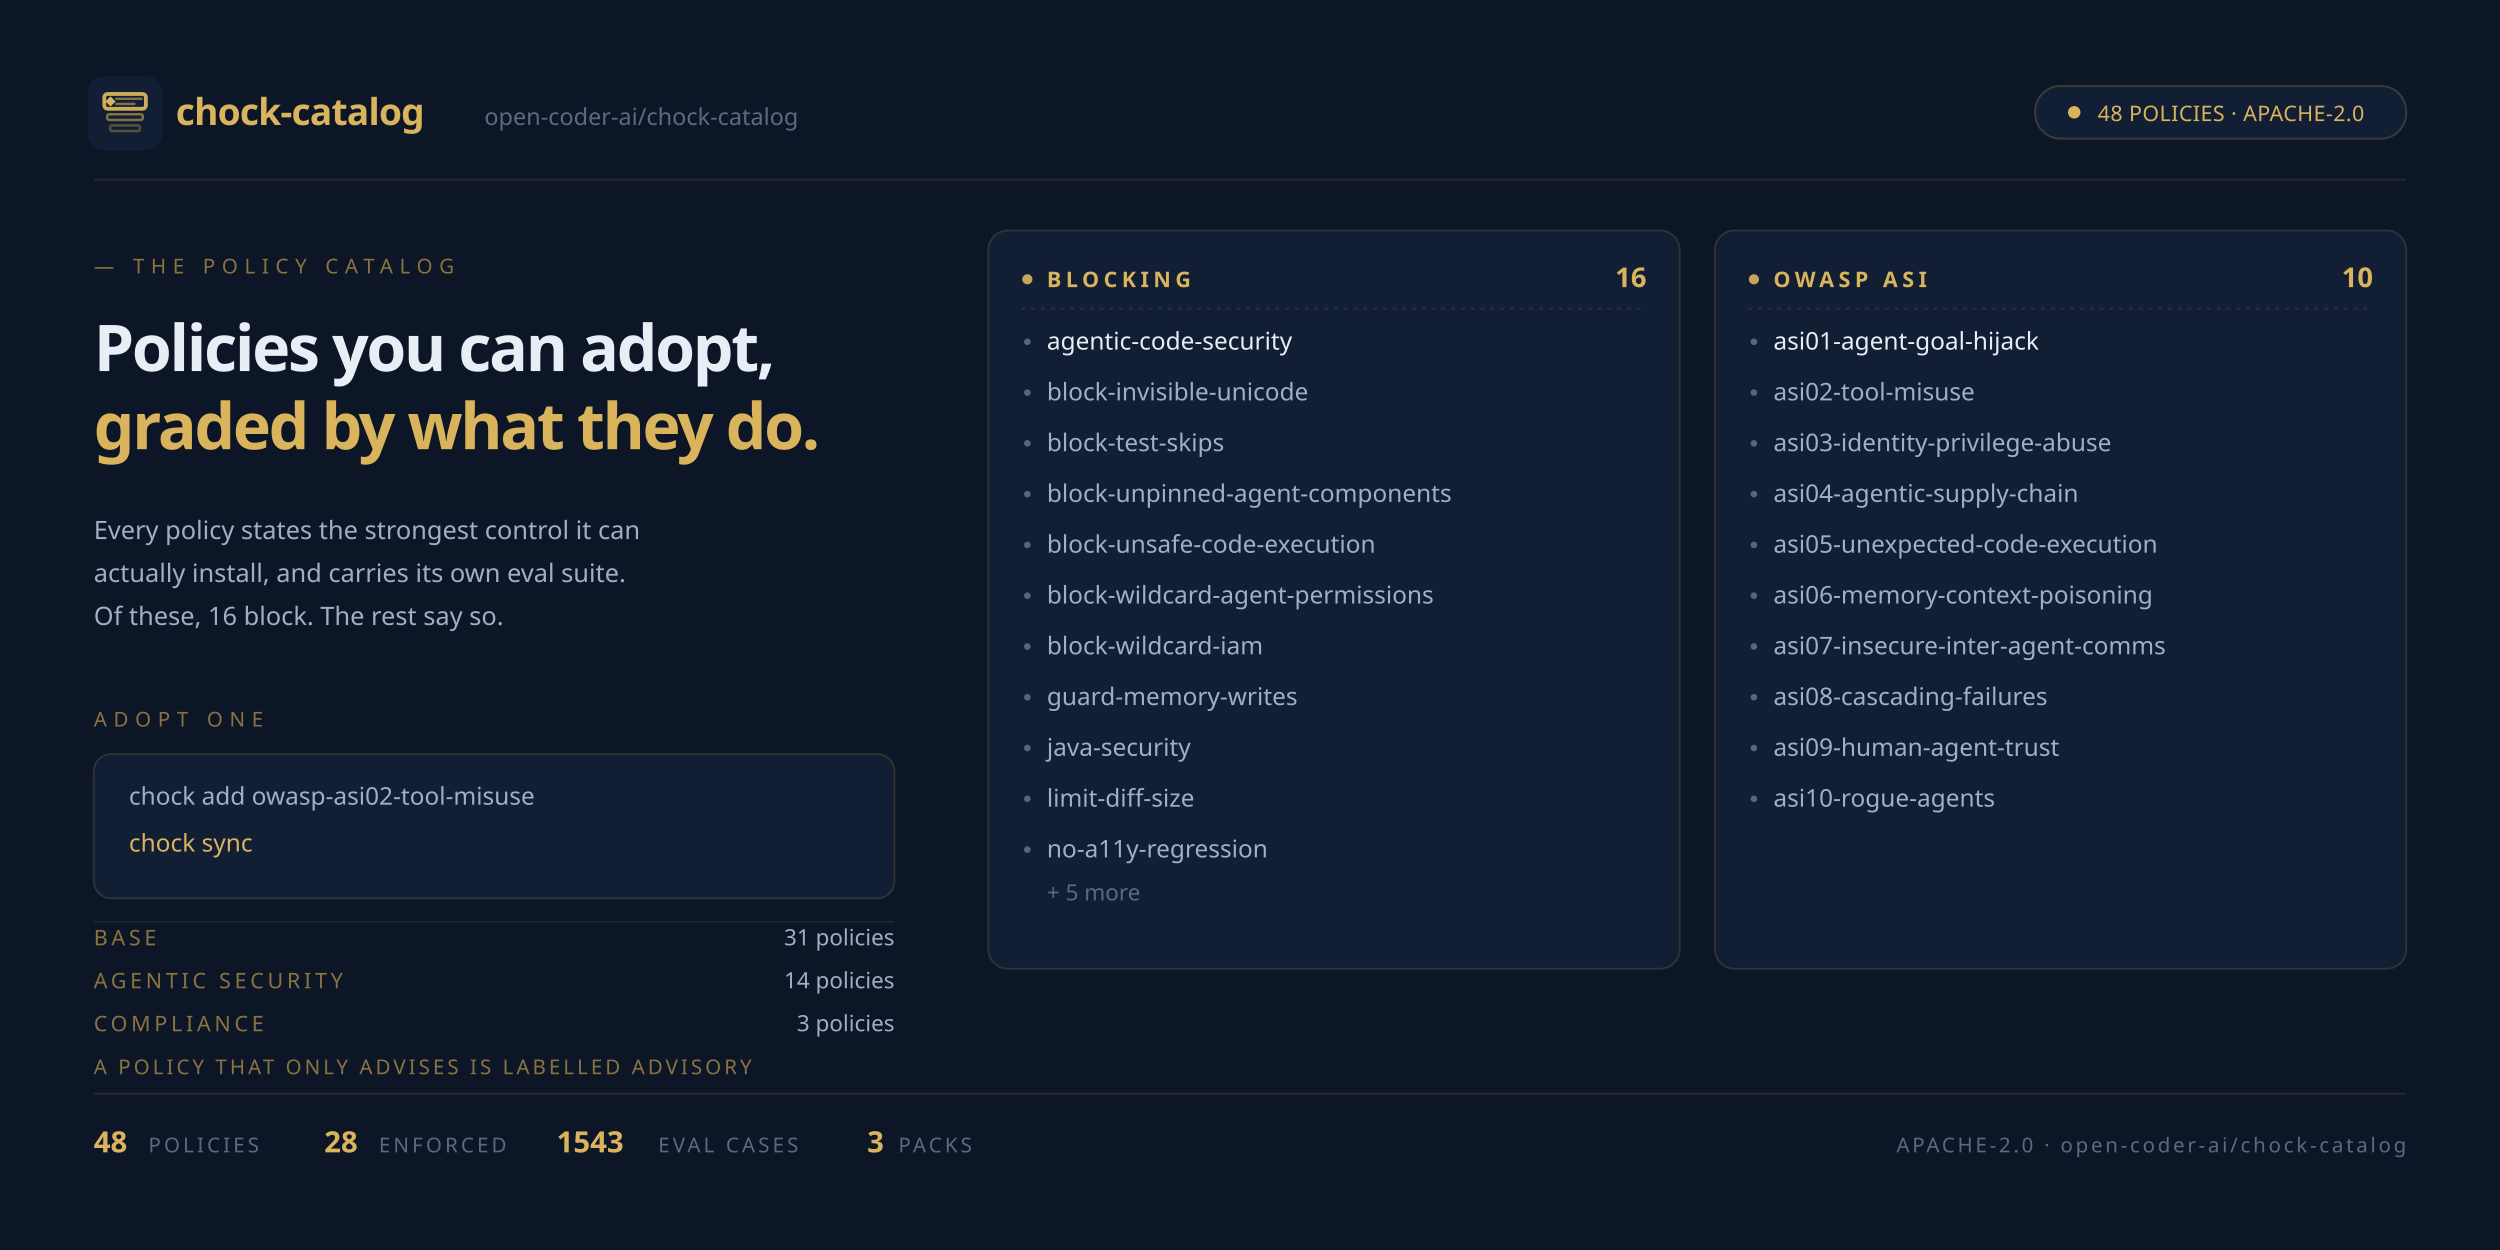
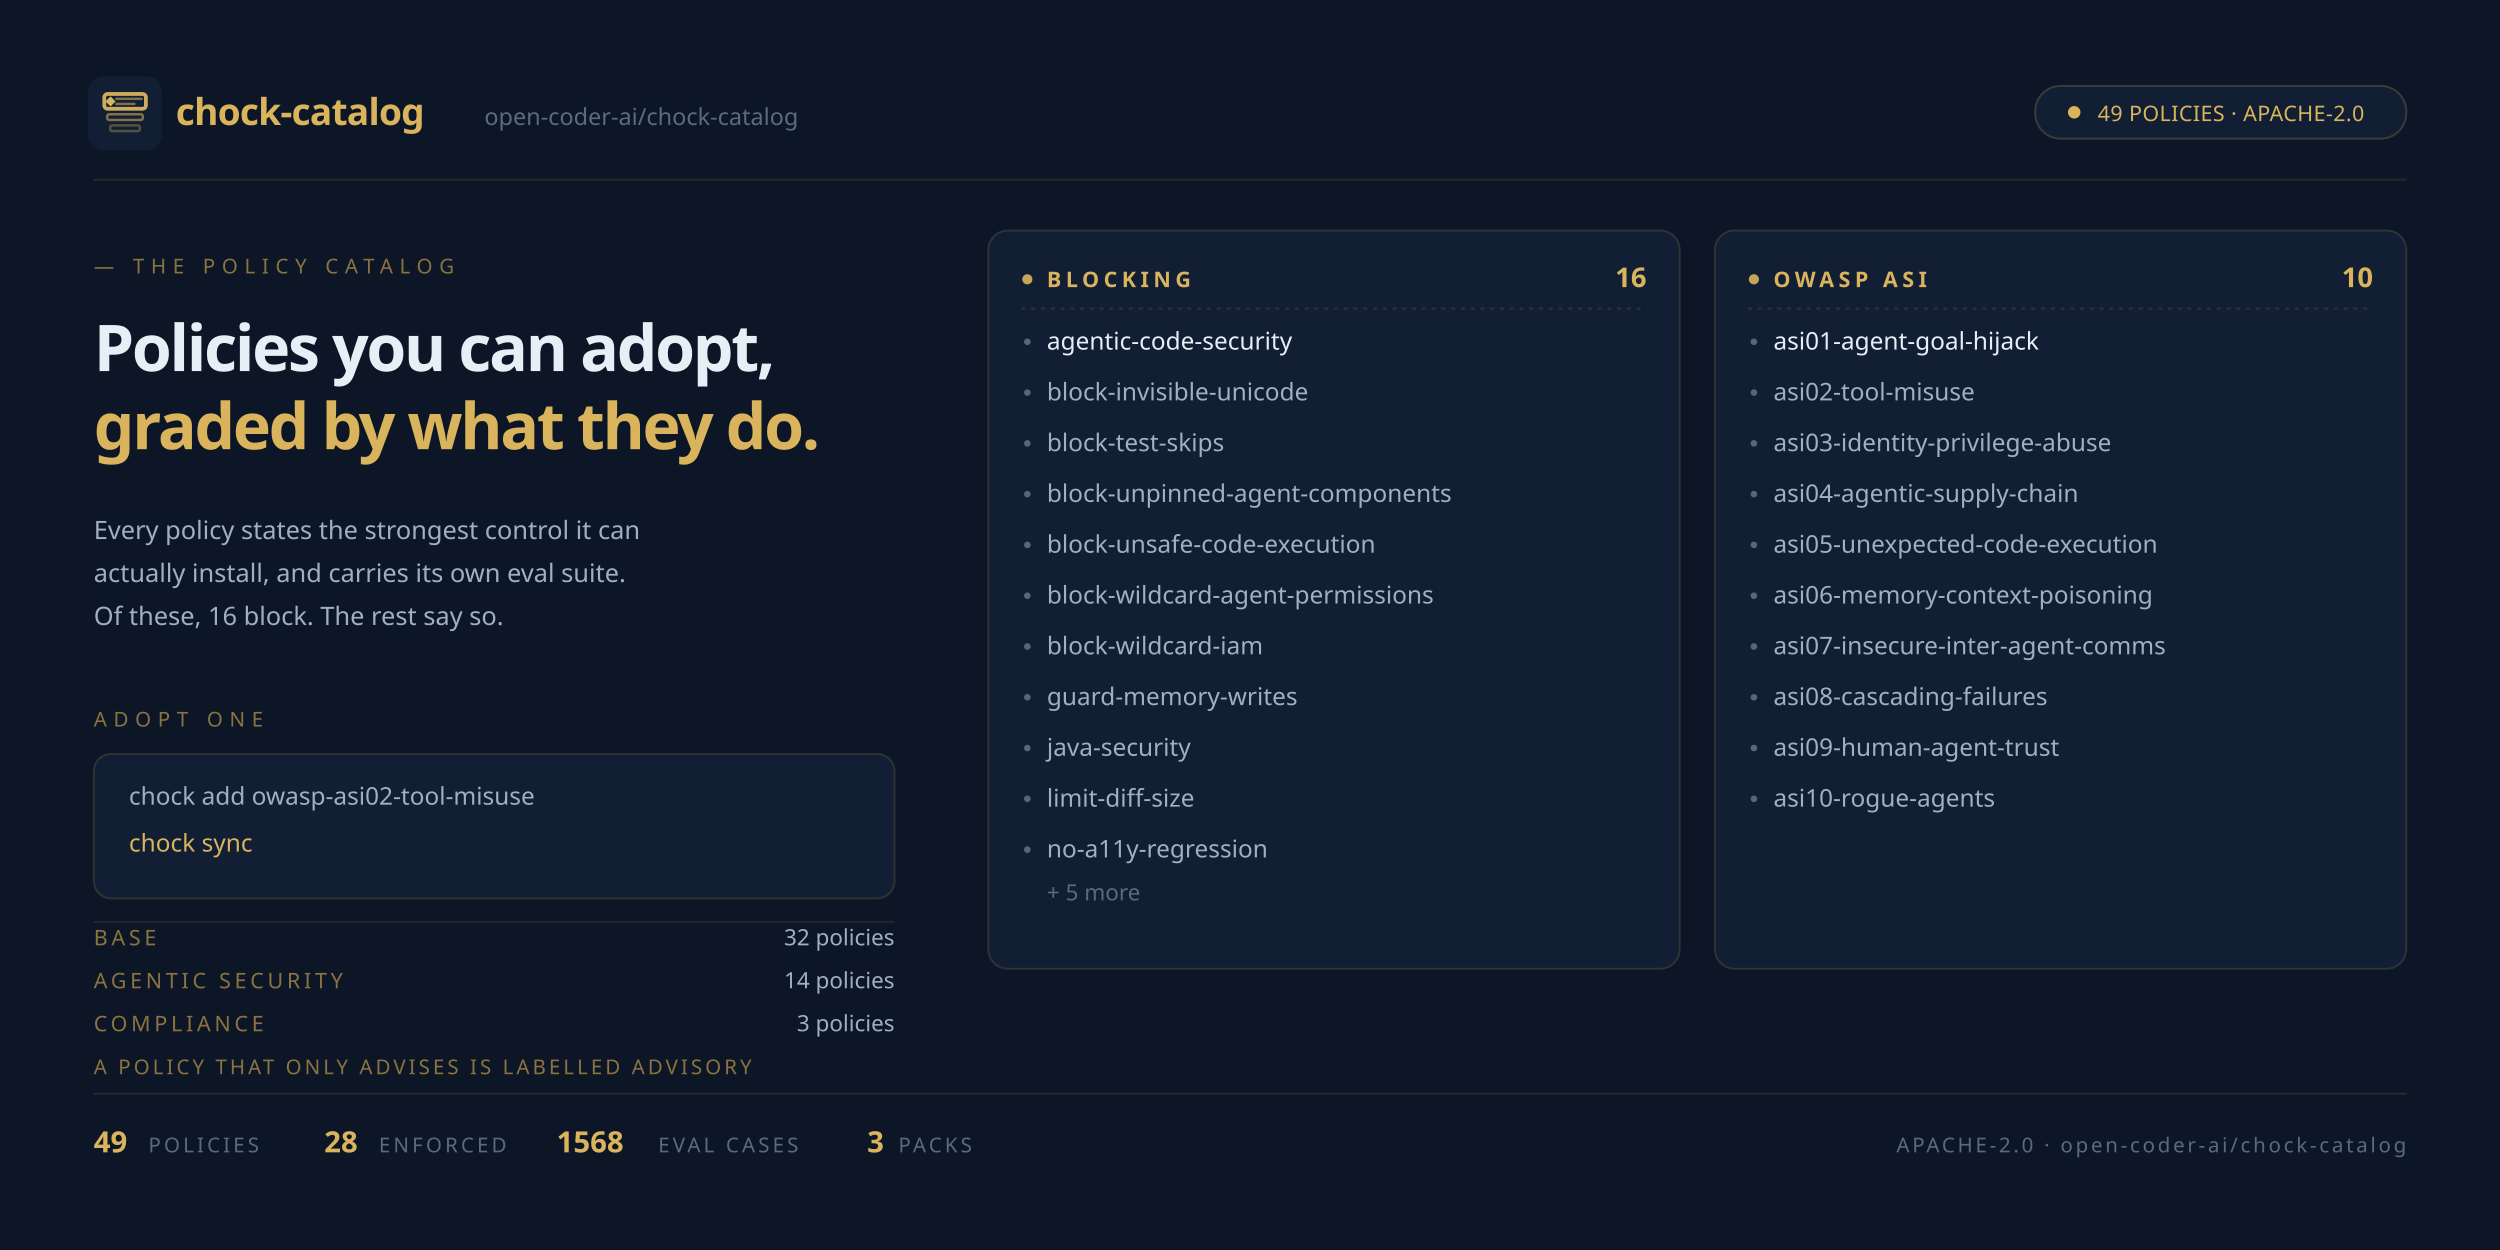
- <svg xmlns="http://www.w3.org/2000/svg" width="1280" height="640" viewBox="0 0 1280 640" role="img" aria-label="chock-catalog — the policy catalog for chock: policies you can adopt, graded by what they actually enforce. 48 policies across 3 packs (agentic-security 14, base 31, compliance 3); 28 enforced (19 at commit, 9 at pre-tool-use) and 20 advisory; 1543 eval cases. The 16 blocking policies: agentic-code-security, block-invisible-unicode, block-test-skips, block-unpinned-agent-components, block-unsafe-code-execution, block-wildcard-agent-permissions, block-wildcard-iam, guard-memory-writes, java-security, limit-diff-size, no-a11y-regression, pin-github-actions, protect-main-branch, protect-test-integrity, scan-secrets, verify-dependency-exists. Full OWASP Agentic Security Initiative top ten coverage, ASI01 through ASI10. Apache-2.0.">
+ <svg xmlns="http://www.w3.org/2000/svg" width="1280" height="640" viewBox="0 0 1280 640" role="img" aria-label="chock-catalog — the policy catalog for chock: policies you can adopt, graded by what they actually enforce. 49 policies across 3 packs (agentic-security 14, base 32, compliance 3); 28 enforced (19 at commit, 9 at pre-tool-use) and 21 advisory; 1568 eval cases. The 16 blocking policies: agentic-code-security, block-invisible-unicode, block-test-skips, block-unpinned-agent-components, block-unsafe-code-execution, block-wildcard-agent-permissions, block-wildcard-iam, guard-memory-writes, java-security, limit-diff-size, no-a11y-regression, pin-github-actions, protect-main-branch, protect-test-integrity, scan-secrets, verify-dependency-exists. Full OWASP Agentic Security Initiative top ten coverage, ASI01 through ASI10. Apache-2.0.">
  <rect width="1280" height="640" fill="#0D1626" />
  <rect x="45.0" y="39.0" width="38" height="38" rx="8.4" fill="#111E33" />
  <rect x="56.4" y="64.2" width="15.2" height="2.9" rx="1.0" fill="none" stroke="#D9B45C" stroke-width="1.29" stroke-opacity="0.34" />
  <rect x="54.9" y="58.5" width="18.2" height="2.9" rx="1.0" fill="none" stroke="#D9B45C" stroke-width="1.29" stroke-opacity="0.55" />
  <rect x="53.4" y="48.1" width="21.3" height="7.6" rx="1.7" fill="none" stroke="#D9B45C" stroke-width="1.94" stroke-opacity="0.95" />
  <rect x="54.77" y="50.10" width="3.65" height="3.65" transform="rotate(45 56.59 51.92)" fill="#D9B45C" />
  <line x1="59.6" y1="50.6" x2="72.5" y2="50.6" stroke="#D9B45C" stroke-width="1.29" stroke-opacity="0.55" stroke-linecap="round" />
  <line x1="59.6" y1="53.2" x2="68.8" y2="53.2" stroke="#D9B45C" stroke-width="1.29" stroke-opacity="0.55" stroke-linecap="round" />
  <text x="90" y="64" font-family="Geist Mono" font-size="19" font-weight="700" letter-spacing="-0.4" fill="#D9B45C">chock-catalog</text>
  <text x="248" y="64" font-family="Geist Mono" font-size="12" fill="#5A6B80">open-coder-ai/chock-catalog</text>
  <rect x="1042" y="44" width="190" height="27" rx="13" fill="#111E33" stroke="#D9B45C" stroke-opacity="0.22" />
  <circle cx="1062" cy="57.5" r="3.2" fill="#D9B45C" />
-   <text x="1074" y="62" font-family="Geist Mono" font-size="11" letter-spacing="0.2" fill="#D9B45C">48 POLICIES · APACHE-2.0</text>
+   <text x="1074" y="62" font-family="Geist Mono" font-size="11" letter-spacing="0.2" fill="#D9B45C">49 POLICIES · APACHE-2.0</text>
  <line x1="48" y1="92" x2="1232" y2="92" stroke="#D9B45C" stroke-opacity="0.13" stroke-width="1" />
  <text x="48" y="140" font-family="Geist Mono" font-size="10.5" letter-spacing="3.4" fill="#8A7340">— THE POLICY CATALOG</text>
  <text x="48" y="190" font-family="Geist Mono" font-size="33" font-weight="700" letter-spacing="-1.2" fill="#E8EEF6">Policies you can adopt,</text>
  <text x="48" y="230" font-family="Geist Mono" font-size="33" font-weight="700" letter-spacing="-1.2" fill="#D9B45C">graded by what they do.</text>
  <text x="48" y="276" font-family="Geist Mono" font-size="13" fill="#9FB0C4">Every policy states the strongest control it can</text>
  <text x="48" y="298" font-family="Geist Mono" font-size="13" fill="#9FB0C4">actually install, and carries its own eval suite.</text>
  <text x="48" y="320" font-family="Geist Mono" font-size="13" fill="#9FB0C4">Of these, 16 block. The rest say so.</text>
  <text x="48" y="372" font-family="Geist Mono" font-size="10.5" letter-spacing="3.4" fill="#8A7340">ADOPT ONE</text>
  <rect x="48" y="386" width="410" height="74" rx="9" fill="#111E33" stroke="#D9B45C" stroke-opacity="0.16" />
  <text x="66" y="412" font-family="Geist Mono" font-size="12.5" fill="#9FB0C4">chock add owasp-asi02-tool-misuse</text>
  <text x="66" y="436" font-family="Geist Mono" font-size="12.5" fill="#D9B45C">chock sync</text>
  <line x1="48" y1="472" x2="458" y2="472" stroke="#D9B45C" stroke-opacity="0.10" stroke-width="1" />
  <text x="48" y="484" font-family="Geist Mono" font-size="11" letter-spacing="1.9" fill="#8A7340">BASE</text>
-   <text x="458" y="484" font-family="Geist Mono" font-size="11.5" text-anchor="end" fill="#9FB0C4">31 policies</text>
+   <text x="458" y="484" font-family="Geist Mono" font-size="11.5" text-anchor="end" fill="#9FB0C4">32 policies</text>
  <text x="48" y="506" font-family="Geist Mono" font-size="11" letter-spacing="1.9" fill="#8A7340">AGENTIC SECURITY</text>
  <text x="458" y="506" font-family="Geist Mono" font-size="11.5" text-anchor="end" fill="#9FB0C4">14 policies</text>
  <text x="48" y="528" font-family="Geist Mono" font-size="11" letter-spacing="1.9" fill="#8A7340">COMPLIANCE</text>
  <text x="458" y="528" font-family="Geist Mono" font-size="11.5" text-anchor="end" fill="#9FB0C4">3 policies</text>
  <text x="48" y="550" font-family="Geist Mono" font-size="10.5" letter-spacing="1.55" fill="#8A7340">A POLICY THAT ONLY ADVISES IS LABELLED ADVISORY</text>
  <rect x="506" y="118" width="354" height="378" rx="10" fill="#111E33" stroke="#D9B45C" stroke-opacity="0.16" stroke-width="1" />
  <circle cx="526" cy="143" r="2.6" fill="#D9B45C" fill-opacity="0.9" />
  <text x="536" y="147" font-family="Geist Mono" font-size="11" font-weight="700" letter-spacing="2.3" fill="#D9B45C">BLOCKING</text>
  <text x="843" y="147" font-family="Geist Mono" font-size="14" font-weight="700" text-anchor="end" fill="#D9B45C">16</text>
  <line x1="523" y1="158" x2="843" y2="158" stroke="#D9B45C" stroke-opacity="0.14" stroke-width="1" stroke-dasharray="2 3" />
  <circle cx="526" cy="175" r="1.7" fill="#9FB0C4" fill-opacity="0.5" />
  <text x="536" y="179" font-family="Geist Mono" font-size="12.5" fill="#E8EEF6">agentic-code-security</text>
  <circle cx="526" cy="201" r="1.7" fill="#9FB0C4" fill-opacity="0.5" />
  <text x="536" y="205" font-family="Geist Mono" font-size="12.5" fill="#9FB0C4">block-invisible-unicode</text>
  <circle cx="526" cy="227" r="1.7" fill="#9FB0C4" fill-opacity="0.5" />
  <text x="536" y="231" font-family="Geist Mono" font-size="12.5" fill="#9FB0C4">block-test-skips</text>
  <circle cx="526" cy="253" r="1.7" fill="#9FB0C4" fill-opacity="0.5" />
  <text x="536" y="257" font-family="Geist Mono" font-size="12.5" fill="#9FB0C4">block-unpinned-agent-components</text>
  <circle cx="526" cy="279" r="1.7" fill="#9FB0C4" fill-opacity="0.5" />
  <text x="536" y="283" font-family="Geist Mono" font-size="12.5" fill="#9FB0C4">block-unsafe-code-execution</text>
  <circle cx="526" cy="305" r="1.7" fill="#9FB0C4" fill-opacity="0.5" />
  <text x="536" y="309" font-family="Geist Mono" font-size="12.5" fill="#9FB0C4">block-wildcard-agent-permissions</text>
  <circle cx="526" cy="331" r="1.7" fill="#9FB0C4" fill-opacity="0.5" />
  <text x="536" y="335" font-family="Geist Mono" font-size="12.5" fill="#9FB0C4">block-wildcard-iam</text>
  <circle cx="526" cy="357" r="1.7" fill="#9FB0C4" fill-opacity="0.5" />
  <text x="536" y="361" font-family="Geist Mono" font-size="12.5" fill="#9FB0C4">guard-memory-writes</text>
  <circle cx="526" cy="383" r="1.7" fill="#9FB0C4" fill-opacity="0.5" />
  <text x="536" y="387" font-family="Geist Mono" font-size="12.5" fill="#9FB0C4">java-security</text>
  <circle cx="526" cy="409" r="1.7" fill="#9FB0C4" fill-opacity="0.5" />
  <text x="536" y="413" font-family="Geist Mono" font-size="12.5" fill="#9FB0C4">limit-diff-size</text>
  <circle cx="526" cy="435" r="1.7" fill="#9FB0C4" fill-opacity="0.5" />
  <text x="536" y="439" font-family="Geist Mono" font-size="12.5" fill="#9FB0C4">no-a11y-regression</text>
  <text x="536" y="461" font-family="Geist Mono" font-size="11.5" fill="#5A6B80">+ 5 more</text>
  <rect x="878" y="118" width="354" height="378" rx="10" fill="#111E33" stroke="#D9B45C" stroke-opacity="0.16" stroke-width="1" />
  <circle cx="898" cy="143" r="2.6" fill="#D9B45C" fill-opacity="0.9" />
  <text x="908" y="147" font-family="Geist Mono" font-size="11" font-weight="700" letter-spacing="2.3" fill="#D9B45C">OWASP ASI</text>
  <text x="1215" y="147" font-family="Geist Mono" font-size="14" font-weight="700" text-anchor="end" fill="#D9B45C">10</text>
  <line x1="895" y1="158" x2="1215" y2="158" stroke="#D9B45C" stroke-opacity="0.14" stroke-width="1" stroke-dasharray="2 3" />
  <circle cx="898" cy="175" r="1.7" fill="#9FB0C4" fill-opacity="0.5" />
  <text x="908" y="179" font-family="Geist Mono" font-size="12.5" fill="#E8EEF6">asi01-agent-goal-hijack</text>
  <circle cx="898" cy="201" r="1.7" fill="#9FB0C4" fill-opacity="0.5" />
  <text x="908" y="205" font-family="Geist Mono" font-size="12.5" fill="#9FB0C4">asi02-tool-misuse</text>
  <circle cx="898" cy="227" r="1.7" fill="#9FB0C4" fill-opacity="0.5" />
  <text x="908" y="231" font-family="Geist Mono" font-size="12.5" fill="#9FB0C4">asi03-identity-privilege-abuse</text>
  <circle cx="898" cy="253" r="1.7" fill="#9FB0C4" fill-opacity="0.5" />
  <text x="908" y="257" font-family="Geist Mono" font-size="12.5" fill="#9FB0C4">asi04-agentic-supply-chain</text>
  <circle cx="898" cy="279" r="1.7" fill="#9FB0C4" fill-opacity="0.5" />
  <text x="908" y="283" font-family="Geist Mono" font-size="12.5" fill="#9FB0C4">asi05-unexpected-code-execution</text>
  <circle cx="898" cy="305" r="1.7" fill="#9FB0C4" fill-opacity="0.5" />
  <text x="908" y="309" font-family="Geist Mono" font-size="12.5" fill="#9FB0C4">asi06-memory-context-poisoning</text>
  <circle cx="898" cy="331" r="1.7" fill="#9FB0C4" fill-opacity="0.5" />
  <text x="908" y="335" font-family="Geist Mono" font-size="12.5" fill="#9FB0C4">asi07-insecure-inter-agent-comms</text>
  <circle cx="898" cy="357" r="1.7" fill="#9FB0C4" fill-opacity="0.5" />
  <text x="908" y="361" font-family="Geist Mono" font-size="12.5" fill="#9FB0C4">asi08-cascading-failures</text>
  <circle cx="898" cy="383" r="1.7" fill="#9FB0C4" fill-opacity="0.5" />
  <text x="908" y="387" font-family="Geist Mono" font-size="12.5" fill="#9FB0C4">asi09-human-agent-trust</text>
  <circle cx="898" cy="409" r="1.7" fill="#9FB0C4" fill-opacity="0.5" />
  <text x="908" y="413" font-family="Geist Mono" font-size="12.5" fill="#9FB0C4">asi10-rogue-agents</text>
  <line x1="48" y1="560" x2="1232" y2="560" stroke="#D9B45C" stroke-opacity="0.13" stroke-width="1" />
-   <text x="48" y="590" font-family="Geist Mono" font-size="15" font-weight="700" fill="#D9B45C">48</text>
+   <text x="48" y="590" font-family="Geist Mono" font-size="15" font-weight="700" fill="#D9B45C">49</text>
  <text x="76" y="590" font-family="Geist Mono" font-size="10.5" letter-spacing="1.6" fill="#5A6B80">POLICIES</text>
  <text x="166" y="590" font-family="Geist Mono" font-size="15" font-weight="700" fill="#D9B45C">28</text>
  <text x="194" y="590" font-family="Geist Mono" font-size="10.5" letter-spacing="1.6" fill="#5A6B80">ENFORCED</text>
-   <text x="285" y="590" font-family="Geist Mono" font-size="15" font-weight="700" fill="#D9B45C">1543</text>
+   <text x="285" y="590" font-family="Geist Mono" font-size="15" font-weight="700" fill="#D9B45C">1568</text>
  <text x="337" y="590" font-family="Geist Mono" font-size="10.5" letter-spacing="1.6" fill="#5A6B80">EVAL CASES</text>
  <text x="444" y="590" font-family="Geist Mono" font-size="15" font-weight="700" fill="#D9B45C">3</text>
  <text x="460" y="590" font-family="Geist Mono" font-size="10.5" letter-spacing="1.6" fill="#5A6B80">PACKS</text>
  <text x="1232" y="590" font-family="Geist Mono" font-size="10.5" letter-spacing="1.4" text-anchor="end" fill="#5A6B80">APACHE-2.0 · open-coder-ai/chock-catalog</text>
</svg>
